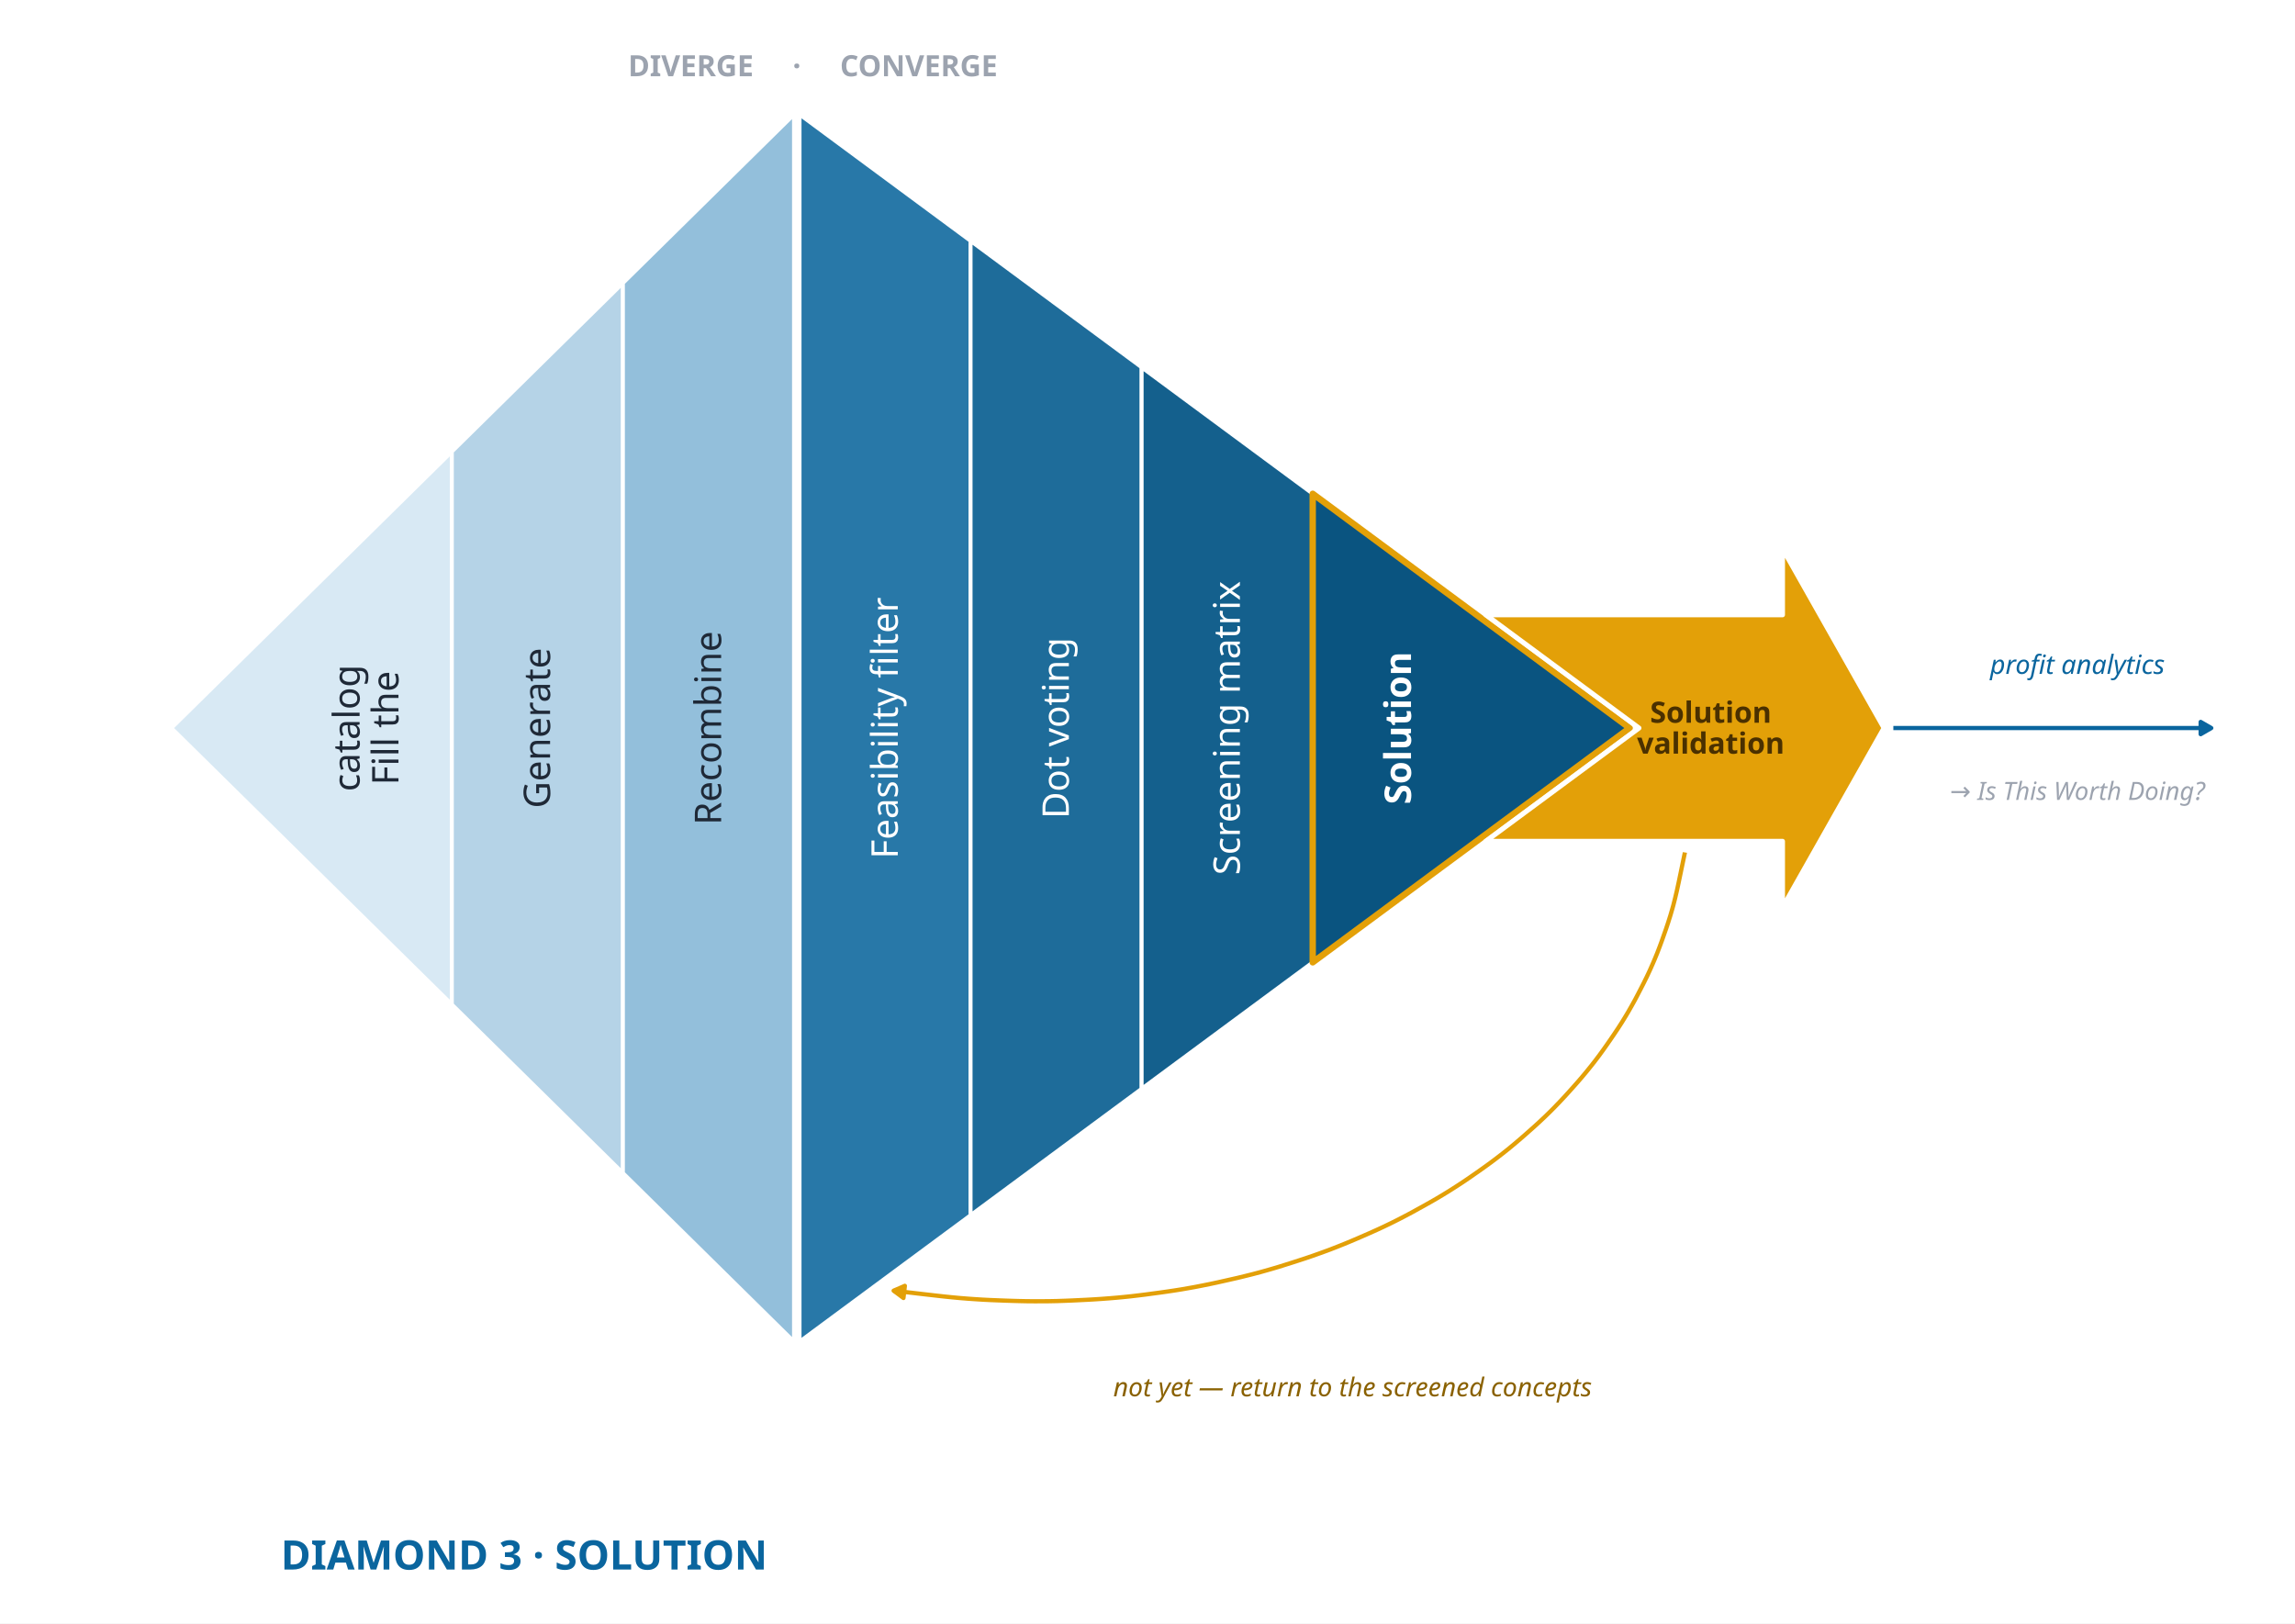
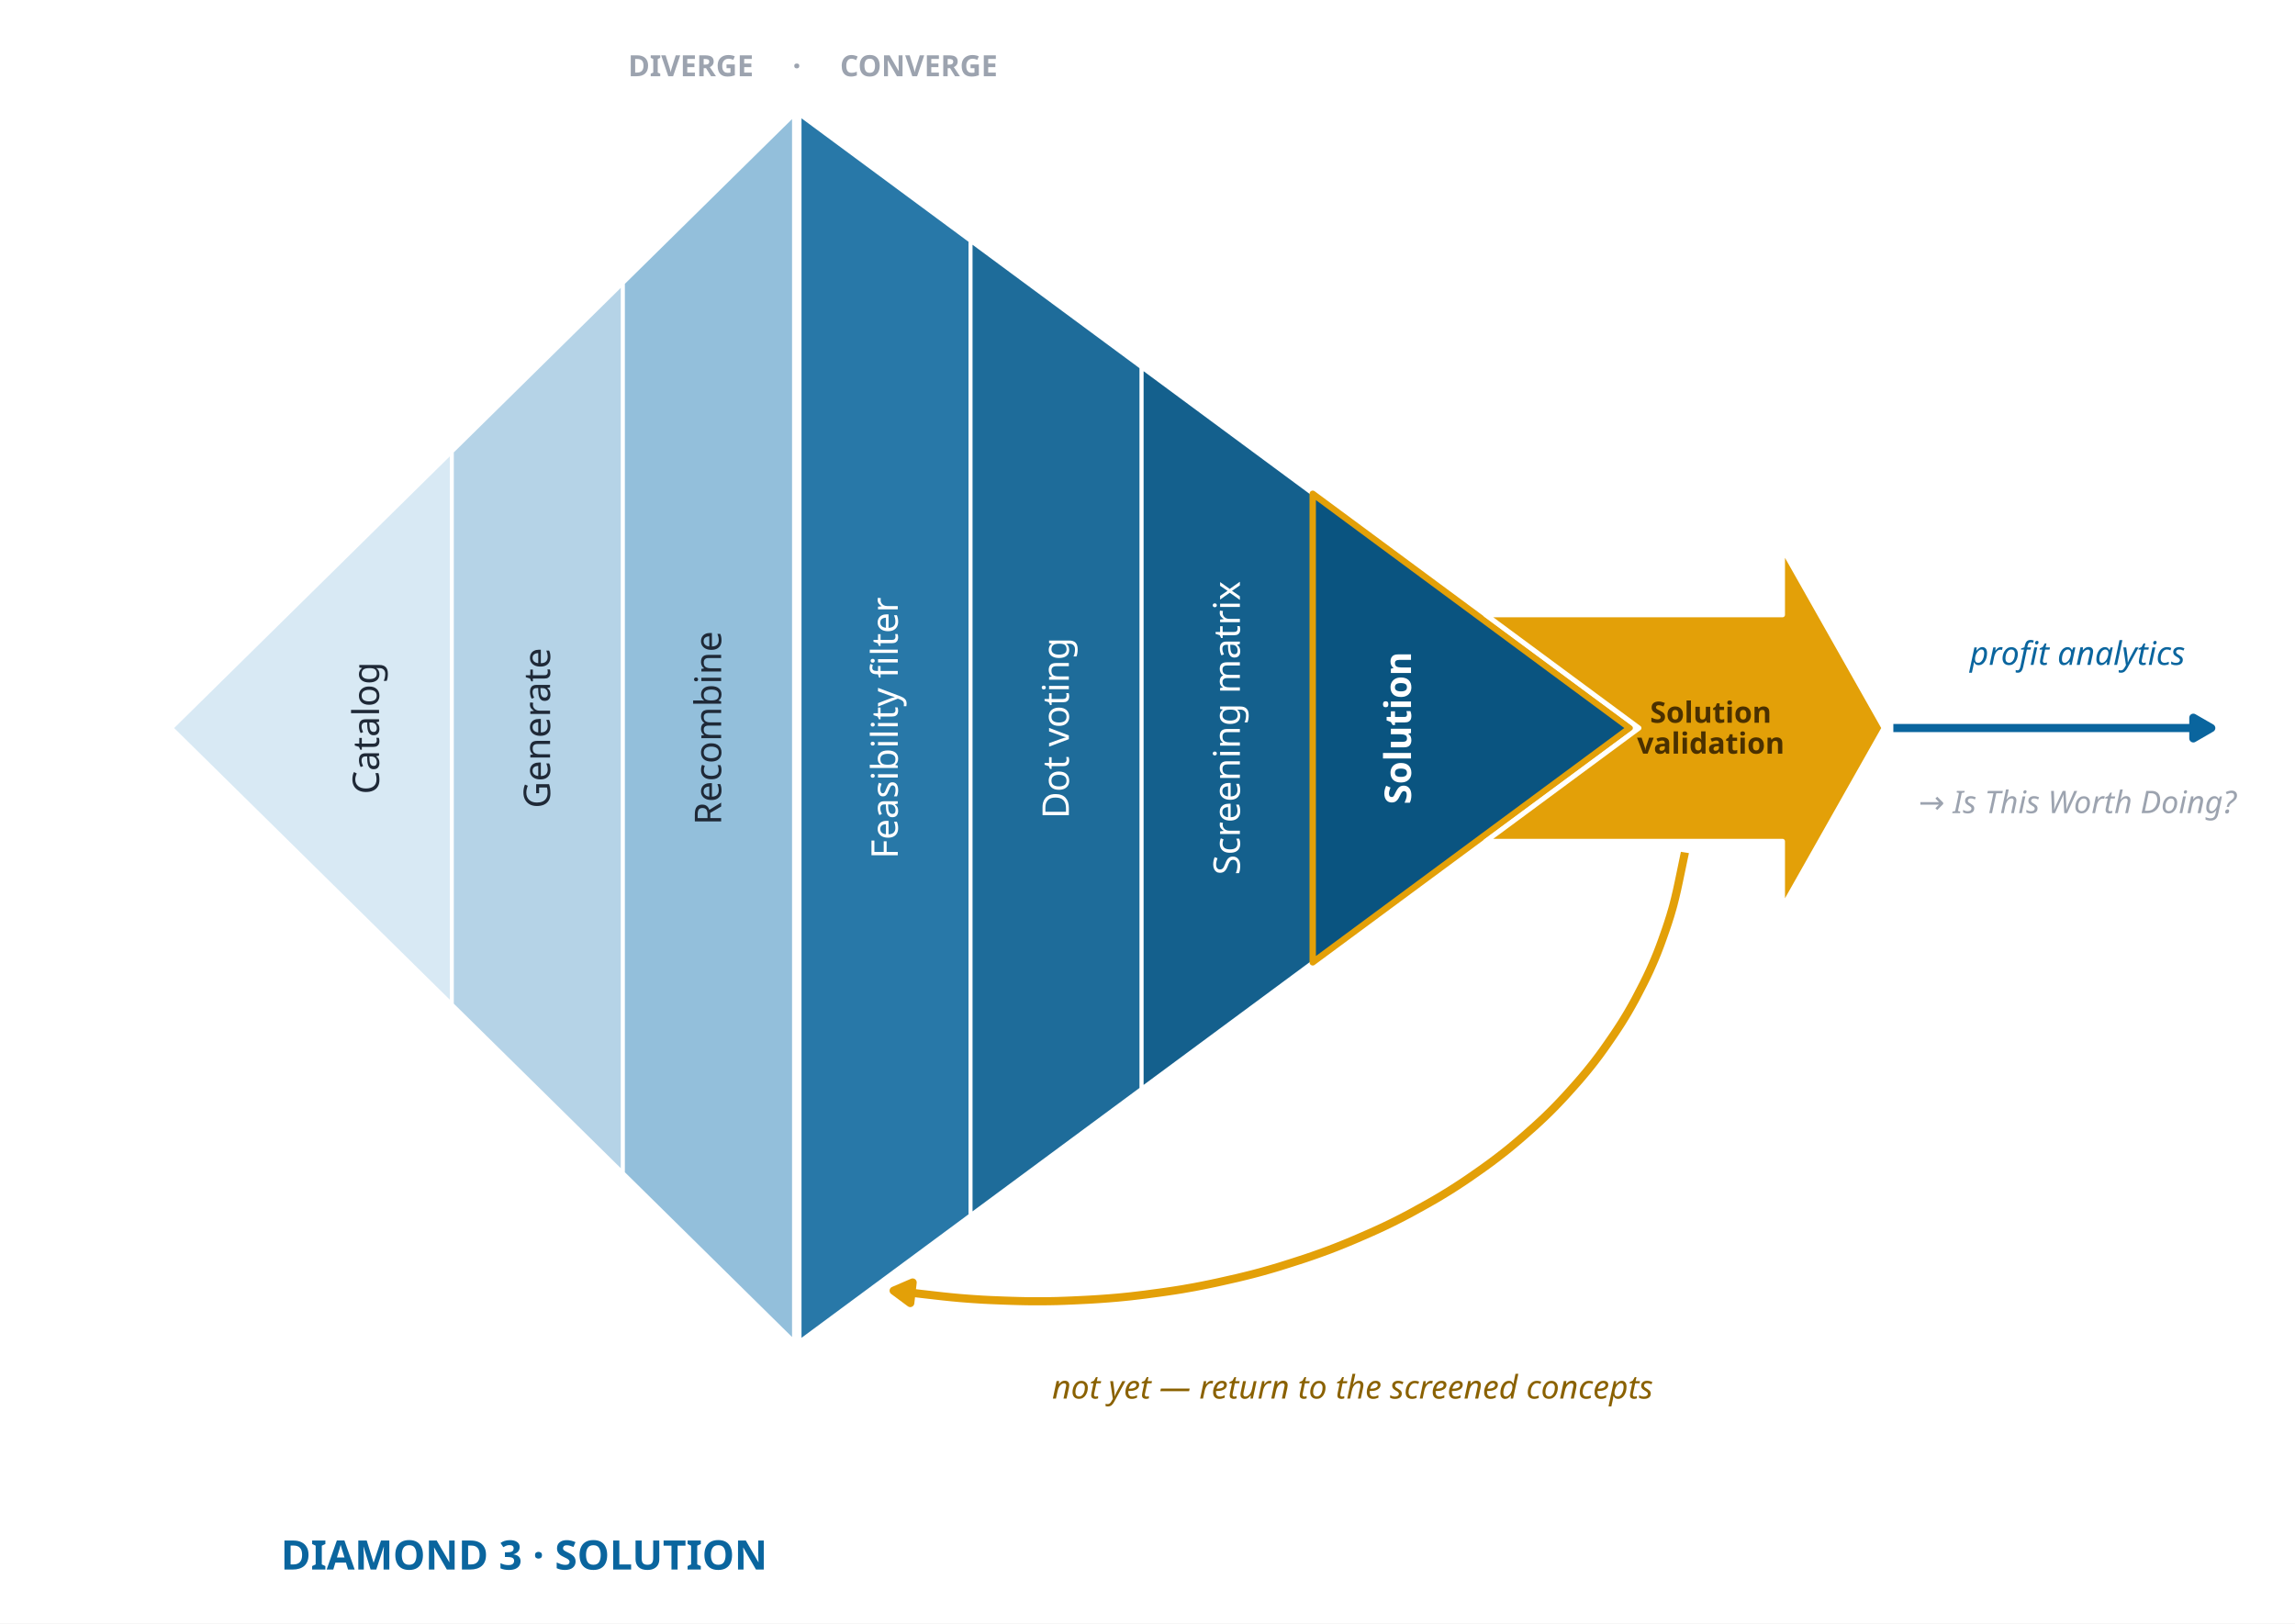
<svg xmlns="http://www.w3.org/2000/svg" width="691.20pt" height="488.92pt" viewBox="0 0 691.20 488.92">
  <g class="svglite">
    <defs>
      <style type="text/css">
    .svglite line, .svglite polyline, .svglite polygon, .svglite path, .svglite rect, .svglite circle {
      fill: none;
      stroke: #000000;
      stroke-linecap: round;
      stroke-linejoin: round;
      stroke-miterlimit: 10.00;
    }
    .svglite text {
      white-space: pre;
    }
    .svglite g.glyphgroup path {
      fill: inherit;
      stroke: none;
    }
  </style>
    </defs>
    <rect width="100%" height="100%" style="stroke: none; fill: #FFFFFF;" />
    <defs>
      <clipPath id="cpMC4wMHw2OTEuMjB8MC4wMHw0ODguOTI=">
        <rect x="0.00" y="0.00" width="691.20" height="488.92" />
      </clipPath>
    </defs>
    <g clip-path="url(#cpMC4wMHw2OTEuMjB8MC4wMHw0ODguOTI=)">
</g>
    <defs>
      <clipPath id="cpMC44Mnw2OTAuMzh8MC4wMHw0ODguOTI=">
        <rect x="0.82" y="0.00" width="689.55" height="488.92" />
      </clipPath>
    </defs>
    <g clip-path="url(#cpMC44Mnw2OTAuMzh8MC4wMHw0ODguOTI=)">
      <rect x="0.82" y="0.00" width="689.55" height="488.92" style="stroke-width: 0.00; stroke: none;" />
    </g>
    <g clip-path="url(#cpMC4wMHw2OTEuMjB8MC4wMHw0ODguOTI=)">
</g>
    <defs>
      <clipPath id="cpMi44Mnw2ODguMzh8MS45OXw0ODYuOTM=">
        <rect x="2.82" y="1.99" width="685.57" height="484.94" />
      </clipPath>
    </defs>
    <g clip-path="url(#cpMi44Mnw2ODguMzh8MS45OXw0ODYuOTM=)">
      <polygon points="240.81,404.06 292.32,365.98 292.32,72.55 240.81,34.47 " style="stroke-width: 1.17; stroke: #FFFFFF; stroke-linecap: butt; fill: #2878A8;" />
      <polygon points="292.32,365.98 343.84,327.90 343.84,110.63 292.32,72.55 " style="stroke-width: 1.17; stroke: #FFFFFF; stroke-linecap: butt; fill: #1E6C9A;" />
      <polygon points="343.84,327.90 395.36,289.82 395.36,148.71 343.84,110.63 " style="stroke-width: 1.17; stroke: #FFFFFF; stroke-linecap: butt; fill: #14608D;" />
      <polygon points="395.36,289.82 490.82,219.26 395.36,148.71 " style="stroke-width: 1.17; stroke: #FFFFFF; stroke-linecap: butt; fill: #0A5480;" />
      <polygon points="51.62,219.26 136.09,302.51 136.09,136.01 " style="stroke-width: 1.17; stroke: #FFFFFF; stroke-linecap: butt; fill: #D8E9F4;" />
      <polygon points="136.09,302.51 187.61,353.28 187.61,85.24 136.09,136.01 " style="stroke-width: 1.17; stroke: #FFFFFF; stroke-linecap: butt; fill: #B5D3E7;" />
      <polygon points="187.61,353.28 239.13,404.06 239.13,34.47 187.61,85.24 " style="stroke-width: 1.17; stroke: #FFFFFF; stroke-linecap: butt; fill: #93BFDB;" />
      <polygon points="395.36,289.82 490.82,219.26 395.36,148.71 " style="stroke-width: 1.92; stroke: #E3A008; stroke-linecap: butt;" />
+       <text transform="translate(114.16,219.26) rotate(-90)" text-anchor="middle" style="font-size: 11.10px;fill: #1F2937; font-family: &quot;Fira Sans&quot;;" textLength="37.67px" lengthAdjust="spacingAndGlyphs">Catalog</text>
      <text transform="translate(321.91,219.26) rotate(-90)" text-anchor="middle" style="font-size: 11.10px;fill: #FFFFFF; font-family: &quot;Fira Sans&quot;;" textLength="51.78px" lengthAdjust="spacingAndGlyphs">Dot voting</text>
      <text transform="translate(270.39,219.26) rotate(-90)" text-anchor="middle" style="font-size: 11.10px;fill: #FFFFFF; font-family: &quot;Fira Sans&quot;;" textLength="78.08px" lengthAdjust="spacingAndGlyphs">Feasibility filter</text>
-       <text transform="translate(108.30,219.26) rotate(-90)" text-anchor="middle" style="font-size: 11.10px;fill: #1F2937; font-family: &quot;Fira Sans&quot;;" textLength="36.75px" lengthAdjust="spacingAndGlyphs">catalog</text>
-       <text transform="translate(120.01,219.26) rotate(-90)" text-anchor="middle" style="font-size: 11.10px;fill: #1F2937; font-family: &quot;Fira Sans&quot;;" textLength="34.95px" lengthAdjust="spacingAndGlyphs">Fill the</text>
      <text transform="translate(165.67,219.26) rotate(-90)" text-anchor="middle" style="font-size: 11.10px;fill: #1F2937; font-family: &quot;Fira Sans&quot;;" textLength="45.81px" lengthAdjust="spacingAndGlyphs">Generate</text>
      <text transform="translate(217.19,219.26) rotate(-90)" text-anchor="middle" style="font-size: 11.10px;fill: #1F2937; font-family: &quot;Fira Sans&quot;;" textLength="56.22px" lengthAdjust="spacingAndGlyphs">Recombine</text>
      <text transform="translate(373.42,219.26) rotate(-90)" text-anchor="middle" style="font-size: 11.10px;fill: #FFFFFF; font-family: &quot;Fira Sans&quot;;" textLength="84.88px" lengthAdjust="spacingAndGlyphs">Screening matrix</text>
      <text transform="translate(424.96,219.26) rotate(-90)" text-anchor="middle" style="font-size: 11.10px; font-weight: bold;fill: #FFFFFF; font-family: &quot;Fira Sans&quot;;" textLength="42.77px" lengthAdjust="spacingAndGlyphs">Solution</text>
      <text x="226.95" y="22.96" text-anchor="end" style="font-size: 8.82px; font-weight: bold;fill: #9CA3AF; font-family: &quot;Fira Sans&quot;;" textLength="33.64px" lengthAdjust="spacingAndGlyphs">DIVERGE</text>
      <text x="239.97" y="22.96" text-anchor="middle" style="font-size: 8.82px; font-weight: bold;fill: #9CA3AF; font-family: &quot;Fira Sans&quot;;" textLength="2.11px" lengthAdjust="spacingAndGlyphs">·</text>
      <text x="252.99" y="22.96" style="font-size: 8.82px; font-weight: bold;fill: #9CA3AF; font-family: &quot;Fira Sans&quot;;" textLength="42.16px" lengthAdjust="spacingAndGlyphs">CONVERGE</text>
-       <polyline points="507.45,256.73 507.42,256.92 507.19,258.00 506.74,260.16 506.17,262.91 505.60,265.64 505.06,268.14 504.52,270.44 503.97,272.61 503.66,273.72 503.04,275.84 502.39,277.89 501.75,279.81 501.13,281.57 500.52,283.30 499.85,285.12 499.10,287.07 498.26,289.11 497.78,290.22 496.88,292.25 495.96,294.21 495.06,296.03 494.20,297.71 493.35,299.35 492.45,301.07 491.43,302.91 490.33,304.84 489.63,306.01 488.46,307.92 487.28,309.75 486.14,311.46 485.06,313.04 484.00,314.57 482.87,316.17 481.63,317.88 480.28,319.66 479.30,320.91 477.88,322.67 476.47,324.36 475.11,325.94 473.82,327.39 472.57,328.79 471.24,330.25 469.78,331.81 468.21,333.44 466.91,334.75 465.27,336.35 463.64,337.88 462.08,339.31 460.60,340.62 459.18,341.88 457.68,343.18 456.04,344.57 454.28,346.03 452.59,347.37 450.75,348.79 448.94,350.15 447.19,351.42 445.56,352.58 443.98,353.68 442.33,354.83 440.54,356.04 438.61,357.30 436.60,358.58 436.51,358.64 434.50,359.87 432.52,361.05 430.62,362.14 428.84,363.14 427.13,364.08 425.36,365.06 423.43,366.09 421.37,367.16 419.22,368.24 418.85,368.42 416.69,369.46 414.57,370.44 412.54,371.35 410.64,372.18 408.82,372.97 406.94,373.77 404.91,374.61 402.74,375.48 400.47,376.36 399.80,376.61 397.52,377.44 395.29,378.23 393.15,378.96 391.15,379.61 389.23,380.23 387.27,380.85 385.17,381.51 382.91,382.18 380.55,382.85 379.58,383.12 377.21,383.75 374.88,384.33 372.66,384.87 370.58,385.34 368.59,385.79 366.57,386.24 364.40,386.70 362.08,387.17 359.66,387.64 358.41,387.86 355.97,388.29 353.58,388.67 351.29,389.01 349.16,389.31 347.12,389.58 345.06,389.86 342.85,390.13 340.48,390.41 338.02,390.66 336.54,390.80 334.05,391.01 331.61,391.19 329.29,391.34 327.12,391.46 325.05,391.56 322.96,391.66 320.73,391.75 318.35,391.83 315.86,391.88 314.21,391.89 311.70,391.90 309.24,391.88 306.90,391.83 304.71,391.77 302.63,391.70 300.53,391.62 298.30,391.53 295.91,391.41 293.42,391.25 291.67,391.13 289.15,390.93 286.58,390.69 283.87,390.41 280.96,390.08 277.81,389.72 274.58,389.34 271.77,389.02 269.93,388.80 269.21,388.72 269.14,388.71 " style="stroke-width: 1.28; stroke: #E3A008; stroke-linecap: butt;" />
-       <polygon points="272.52,387.25 269.14,388.71 272.10,390.91 " style="stroke-width: 1.28; stroke: #E3A008; stroke-linecap: butt; fill: #E3A008;" />
-       <text x="407.36" y="420.52" text-anchor="middle" style="font-size: 7.82px; font-style: italic;fill: #8A6100; font-family: &quot;Fira Sans&quot;;" textLength="145.98px" lengthAdjust="spacingAndGlyphs">not yet — return to the screened concepts</text>
+       <polyline points="507.45,256.73 507.42,256.92 507.19,258.00 506.74,260.16 506.17,262.91 505.60,265.64 505.06,268.14 504.52,270.44 503.97,272.61 503.66,273.72 503.04,275.84 502.39,277.89 501.75,279.81 501.13,281.57 500.52,283.30 499.85,285.12 499.10,287.07 498.26,289.11 497.78,290.22 496.88,292.25 495.96,294.21 495.06,296.03 494.20,297.71 493.35,299.35 492.45,301.07 491.43,302.91 490.33,304.84 489.63,306.01 488.46,307.92 487.28,309.75 486.14,311.46 485.06,313.04 484.00,314.57 482.87,316.17 481.63,317.88 480.28,319.66 479.30,320.91 477.88,322.67 476.47,324.36 475.11,325.94 473.82,327.39 472.57,328.79 471.24,330.25 469.78,331.81 468.21,333.44 466.91,334.75 465.27,336.35 463.64,337.88 462.08,339.31 460.60,340.62 459.18,341.88 457.68,343.18 456.04,344.57 454.28,346.03 452.59,347.37 450.75,348.79 448.94,350.15 447.19,351.42 445.56,352.58 443.98,353.68 442.33,354.83 440.54,356.04 438.61,357.30 436.60,358.58 436.51,358.64 434.50,359.87 432.52,361.05 430.62,362.14 428.84,363.14 427.13,364.08 425.36,365.06 423.43,366.09 421.37,367.16 419.22,368.24 418.85,368.42 416.69,369.46 414.57,370.44 412.54,371.35 410.64,372.18 408.82,372.97 406.94,373.77 404.91,374.61 402.74,375.48 400.47,376.36 399.80,376.61 397.52,377.44 395.29,378.23 393.15,378.96 391.15,379.61 389.23,380.23 387.27,380.85 385.17,381.51 382.91,382.18 380.55,382.85 379.58,383.12 377.21,383.75 374.88,384.33 372.66,384.87 370.58,385.34 368.59,385.79 366.57,386.24 364.40,386.70 362.08,387.17 359.66,387.64 358.41,387.86 355.97,388.29 353.58,388.67 351.29,389.01 349.16,389.31 347.12,389.58 345.06,389.86 342.85,390.13 340.48,390.41 338.02,390.66 336.54,390.80 334.05,391.01 331.61,391.19 329.29,391.34 327.12,391.46 325.05,391.56 322.96,391.66 320.73,391.75 318.35,391.83 315.86,391.88 314.21,391.89 311.70,391.90 309.24,391.88 306.90,391.83 304.71,391.77 302.63,391.70 300.53,391.62 298.30,391.53 295.91,391.41 293.42,391.25 291.67,391.13 289.15,390.93 286.58,390.69 283.87,390.41 280.96,390.08 277.81,389.72 274.58,389.34 271.77,389.02 269.93,388.80 269.21,388.72 269.14,388.71 " style="stroke-width: 2.45; stroke: #E3A008; stroke-linecap: butt;" />
+       <polygon points="274.87,386.24 269.14,388.71 274.15,392.43 " style="stroke-width: 2.45; stroke: #E3A008; stroke-linecap: butt; fill: #E3A008;" />
+       <text x="407.36" y="421.21" text-anchor="middle" style="font-size: 9.82px; font-style: italic;fill: #8A6100; font-family: &quot;Fira Sans&quot;;" textLength="183.23px" lengthAdjust="spacingAndGlyphs">not yet — return to the screened concepts</text>
      <text x="84.57" y="472.69" style="font-size: 12.23px; font-weight: bold;fill: #0A659E; font-family: &quot;Fira Sans&quot;;" textLength="127.34px" lengthAdjust="spacingAndGlyphs">DIAMOND 3 · SOLUTION</text>
      <polygon points="447.48,253.37 536.85,253.37 536.85,273.36 567.43,219.26 536.85,165.17 536.85,185.16 447.48,185.16 493.62,219.26 " style="stroke-width: 1.49; stroke: #FFFFFF; stroke-linecap: butt; fill: #E3A008;" />
      <text x="515.24" y="217.66" text-anchor="middle" style="font-size: 8.82px; font-weight: bold;fill: #4A3000; font-family: &quot;Fira Sans&quot;;" textLength="33.97px" lengthAdjust="spacingAndGlyphs">Solution</text>
      <text x="515.24" y="226.97" text-anchor="middle" style="font-size: 8.82px; font-weight: bold;fill: #4A3000; font-family: &quot;Fira Sans&quot;;" textLength="40.67px" lengthAdjust="spacingAndGlyphs">validation</text>
-       <line x1="570.23" y1="219.26" x2="665.98" y2="219.26" style="stroke-width: 1.28; stroke: #0A659E; stroke-linecap: butt;" />
-       <polygon points="662.79,221.11 665.98,219.26 662.79,217.42 " style="stroke-width: 1.28; stroke: #0A659E; stroke-linecap: butt; fill: #0A659E;" />
-       <text x="625.67" y="202.96" text-anchor="middle" style="font-size: 7.97px; font-style: italic;fill: #0A659E; font-family: &quot;Fira Sans&quot;;" textLength="53.98px" lengthAdjust="spacingAndGlyphs">profit analytics</text>
-       <text x="625.67" y="240.90" text-anchor="middle" style="font-size: 7.54px; font-style: italic;fill: #9CA3AF; font-family: &quot;Fira Sans&quot;;" textLength="77.78px" lengthAdjust="spacingAndGlyphs">→ Is This Worth Doing?</text>
+       <line x1="570.23" y1="219.26" x2="665.98" y2="219.26" style="stroke-width: 2.45; stroke: #0A659E; stroke-linecap: butt;" />
+       <polygon points="660.58,222.38 665.98,219.26 660.58,216.15 " style="stroke-width: 2.45; stroke: #0A659E; stroke-linecap: butt; fill: #0A659E;" />
+       <text x="625.67" y="200.24" text-anchor="middle" style="font-size: 9.82px; font-style: italic;fill: #0A659E; font-family: &quot;Fira Sans&quot;;" textLength="66.58px" lengthAdjust="spacingAndGlyphs">profit analytics</text>
+       <text x="625.67" y="244.89" text-anchor="middle" style="font-size: 9.39px; font-style: italic;fill: #9CA3AF; font-family: &quot;Fira Sans&quot;;" textLength="96.81px" lengthAdjust="spacingAndGlyphs">→ Is This Worth Doing?</text>
    </g>
    <g clip-path="url(#cpMC4wMHw2OTEuMjB8MC4wMHw0ODguOTI=)">
</g>
  </g>
</svg>
